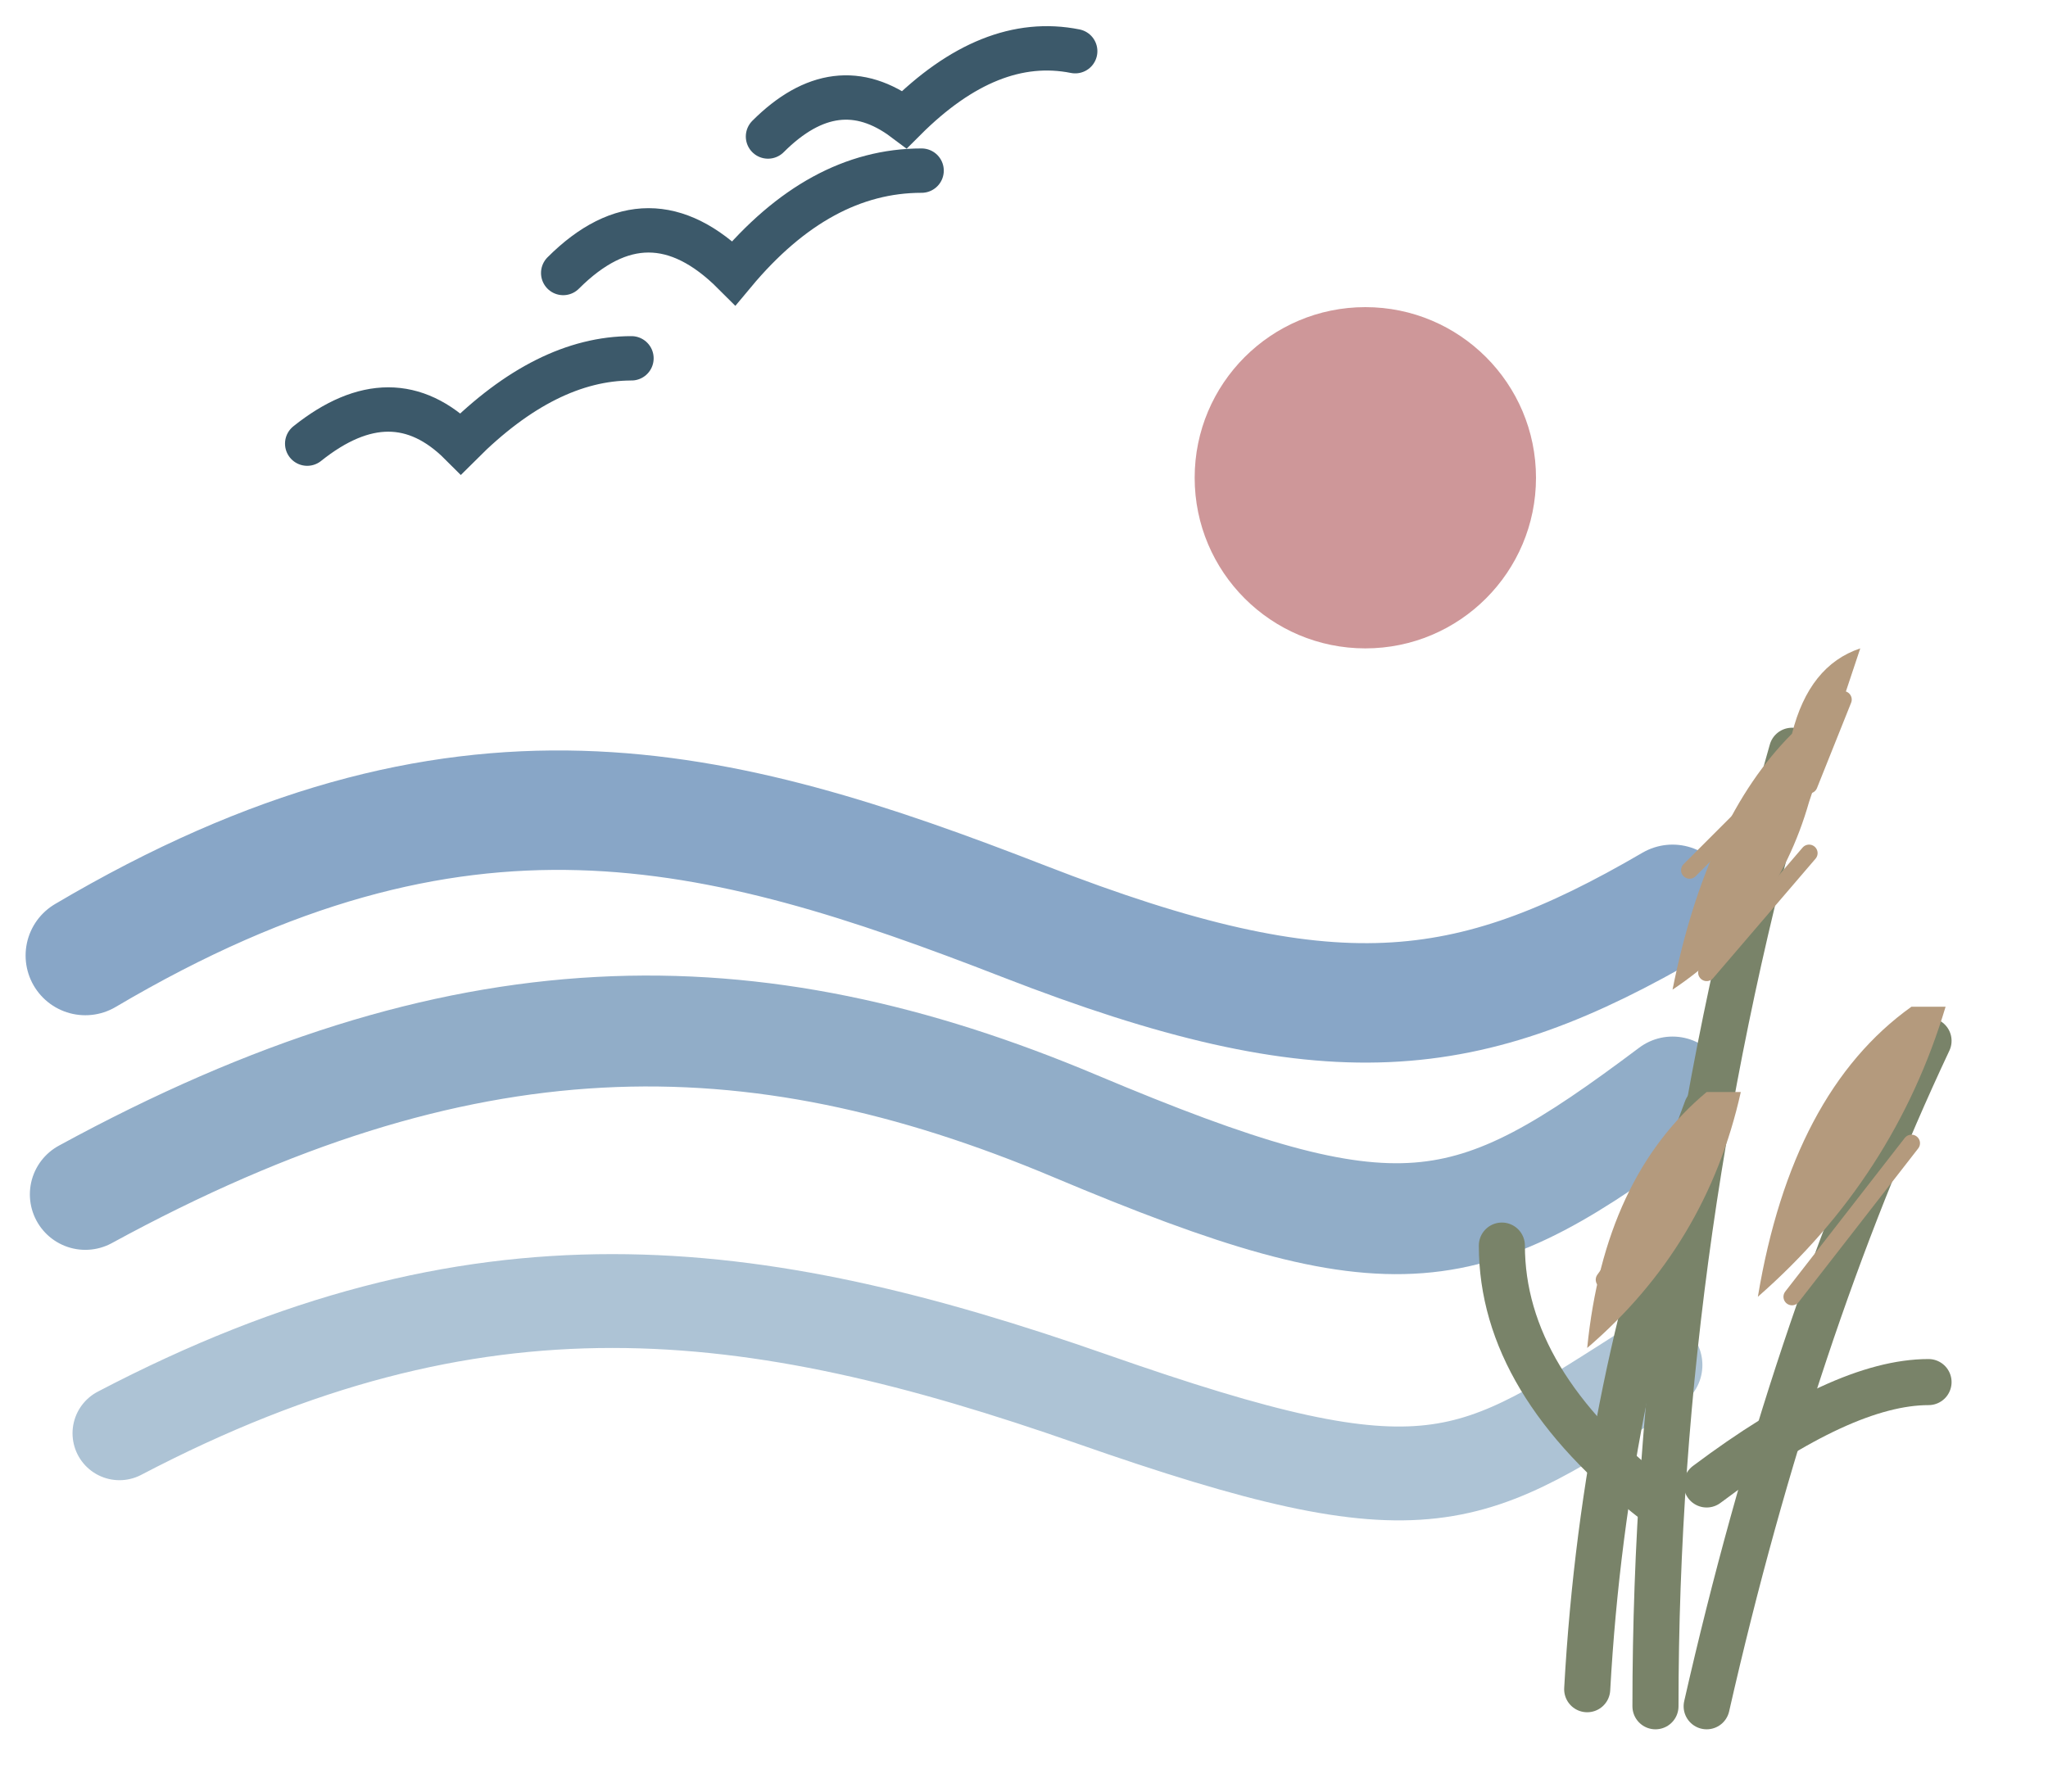
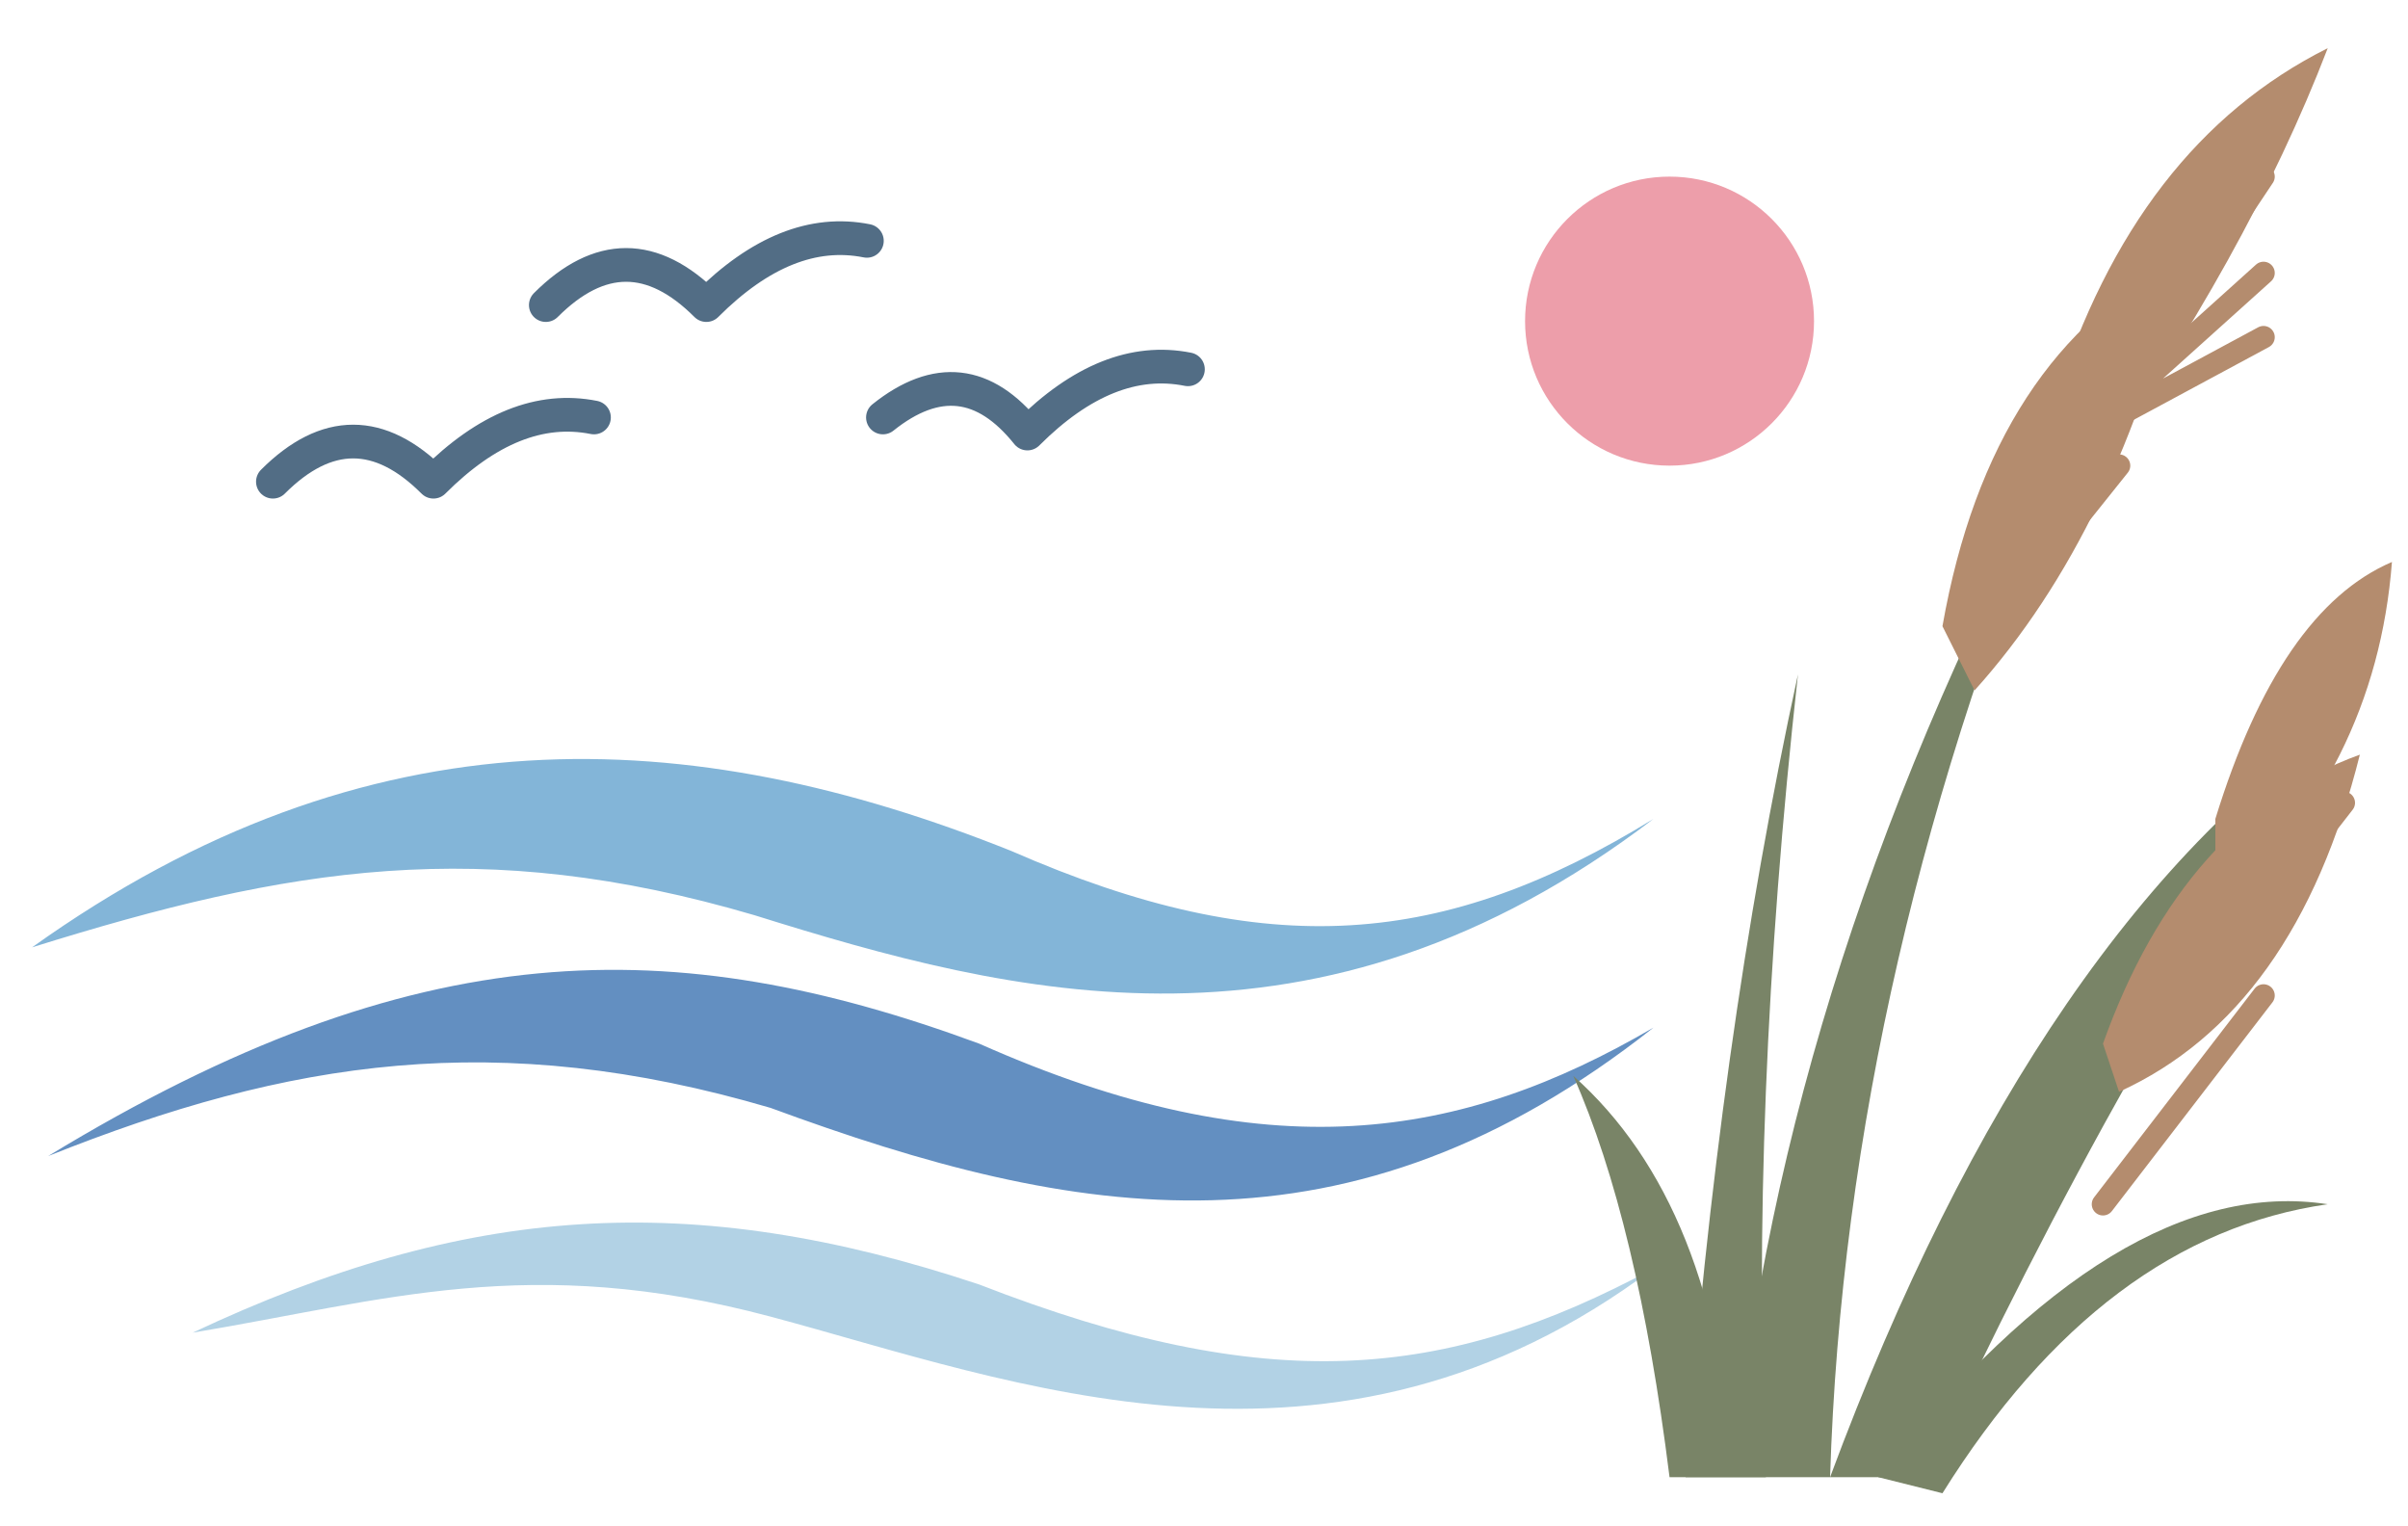
- <svg xmlns="http://www.w3.org/2000/svg" viewBox="0 0 120 105" role="img" aria-label="Aveiro Cidade–Ria — water, reeds, birds and sun">
-   <circle cx="80" cy="28" r="10" fill="#ce9799" />
-   <g fill="none" stroke="#3c596a" stroke-width="2.6" stroke-linecap="round">
-     <path d="M33 16q5-5 10 0 5-6 11-6" />
-     <path d="M18 26q5-4 9 0 5-5 10-5" />
-     <path d="M45 8q4-4 8-1 5-5 10-4" />
+ <svg xmlns="http://www.w3.org/2000/svg" viewBox="0 0 150 95" aria-label="Aveiro Cidade–Ria logo">
+   <circle cx="104" cy="20" r="9" fill="#ed9eaa" />
+   <g fill="none" stroke="#526d85" stroke-width="2.1" stroke-linecap="round" stroke-linejoin="round">
+     <path d="M34 19q5-5 10 0q5-5 10-4" />
+     <path d="M17 30q5-5 10 0q5-5 10-4" />
+     <path d="M55 26q5-4 9 1q5-5 10-4" />
  </g>
-   <g fill="none" stroke-linecap="round">
-     <path d="M5 56C27 43 42 47 60 54s26 6 38-1" stroke="#88a6c7" stroke-width="7" />
-     <path d="M5 70c22-12 39-12 58-4s23 7 35-2" stroke="#91adc8" stroke-width="6.5" />
-     <path d="M7 84c21-11 37-9 57-2s22 5 33-2" stroke="#adc3d5" stroke-width="5.5" />
+   <path d="M2 59 C23 44 43 45 63 53 C79 60 90 59 103 51 C82 67 63 62 47 57 C30 52 18 54 2 59Z" fill="#83b5d8" />
+   <path d="M3 72 C26 58 42 58 61 65 C79 73 91 71 103 64 C84 79 67 76 48 69 C31 64 18 66 3 72Z" fill="#638fc1" />
+   <path d="M12 83 C29 75 43 74 61 80 C79 87 90 86 103 79 C83 94 63 86 48 82 C33 78 24 81 12 83Z" fill="#b2d2e5" />
+   <g fill="#798467">
+     <path d="M108 92 Q111 60 129 27 Q115 60 114 92Z" />
+     <path d="M114 92 Q127 57 147 44 Q132 66 120 92Z" />
+     <path d="M105 92 Q107 65 112 42 Q109 69 110 92Z" />
+     <path d="M117 92 Q132 73 145 75 Q131 77 121 93Z" />
+     <path d="M104 92 Q102 76 98 67 Q107 75 108 92Z" />
  </g>
-   <g stroke="#798369" stroke-width="2.7" stroke-linecap="round" fill="none">
-     <path d="M97 100Q97 72 105 44" />
-     <path d="M100 100Q105 78 113 61" />
-     <path d="M93 99Q94 81 100 65" />
-     <path d="M97 88q-9-7-9-15" />
-     <path d="M100 87q8-6 13-6" />
+   <g fill="#b48c6e">
+     <path d="M128 25 Q133 9 145 3 Q140 16 130 30Z" />
+     <path d="M121 39 Q124 22 136 16 Q132 33 123 43Z" />
+     <path d="M138 51 Q142 38 149 35 Q148 48 138 57Z" />
+     <path d="M131 65 Q136 51 147 47 Q143 63 132 68Z" />
  </g>
-   <g fill="#b49a7d">
-     <path d="M105 43q-5 5-7 15 6-4 8-11l3-9q-3 1-4 5Z" />
-     <path d="M112 59q-7 5-9 17 8-7 11-17Z" />
-     <path d="M100 64q-6 5-7 15 7-6 9-15Z" />
-   </g>
-   <g stroke="#b49a7d" stroke-width="1" fill="none" stroke-linecap="round">
-     <path d="M105 45l-6 6m7-1-6 7m6-11 2-5m3 22-6 8m7-4-7 9m-6-8-5 7" />
+   <g stroke="#b48c6e" stroke-width="1.4" stroke-linecap="round" fill="none">
+     <path d="M129 29l12-18m-10 15 10-9m-13 11 13-7m-18 17 10-14m-9 15 8-10m6 27 8-13m-7 16 7-9m-15 25 10-13" />
  </g>
</svg>
